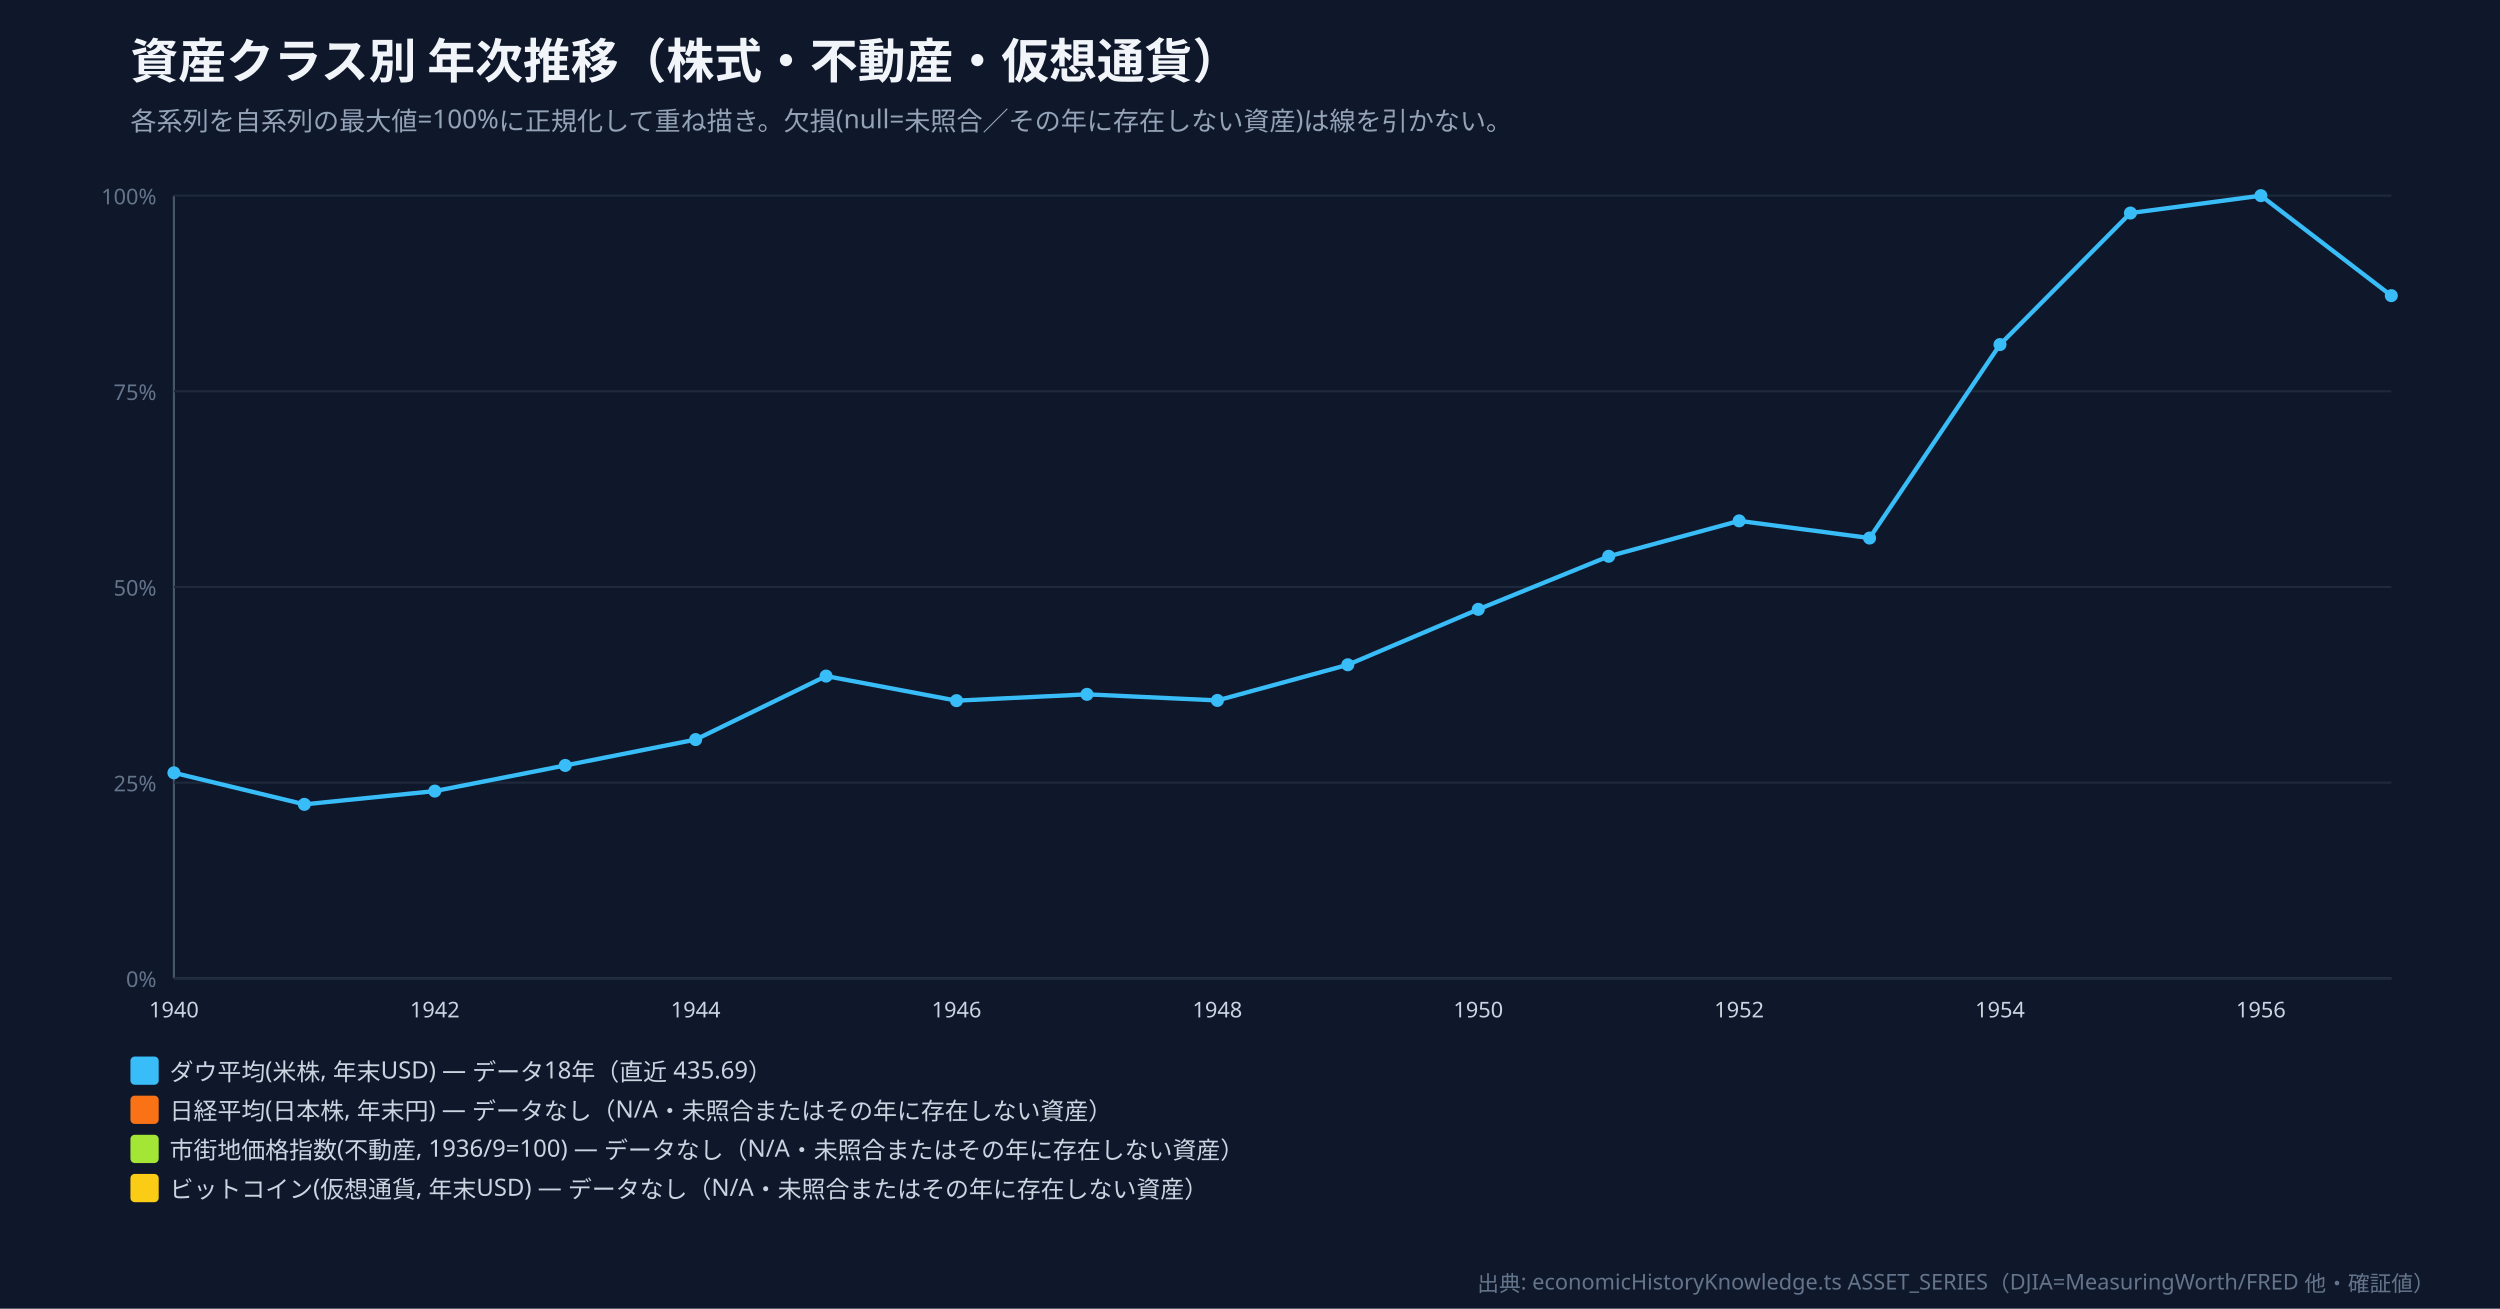
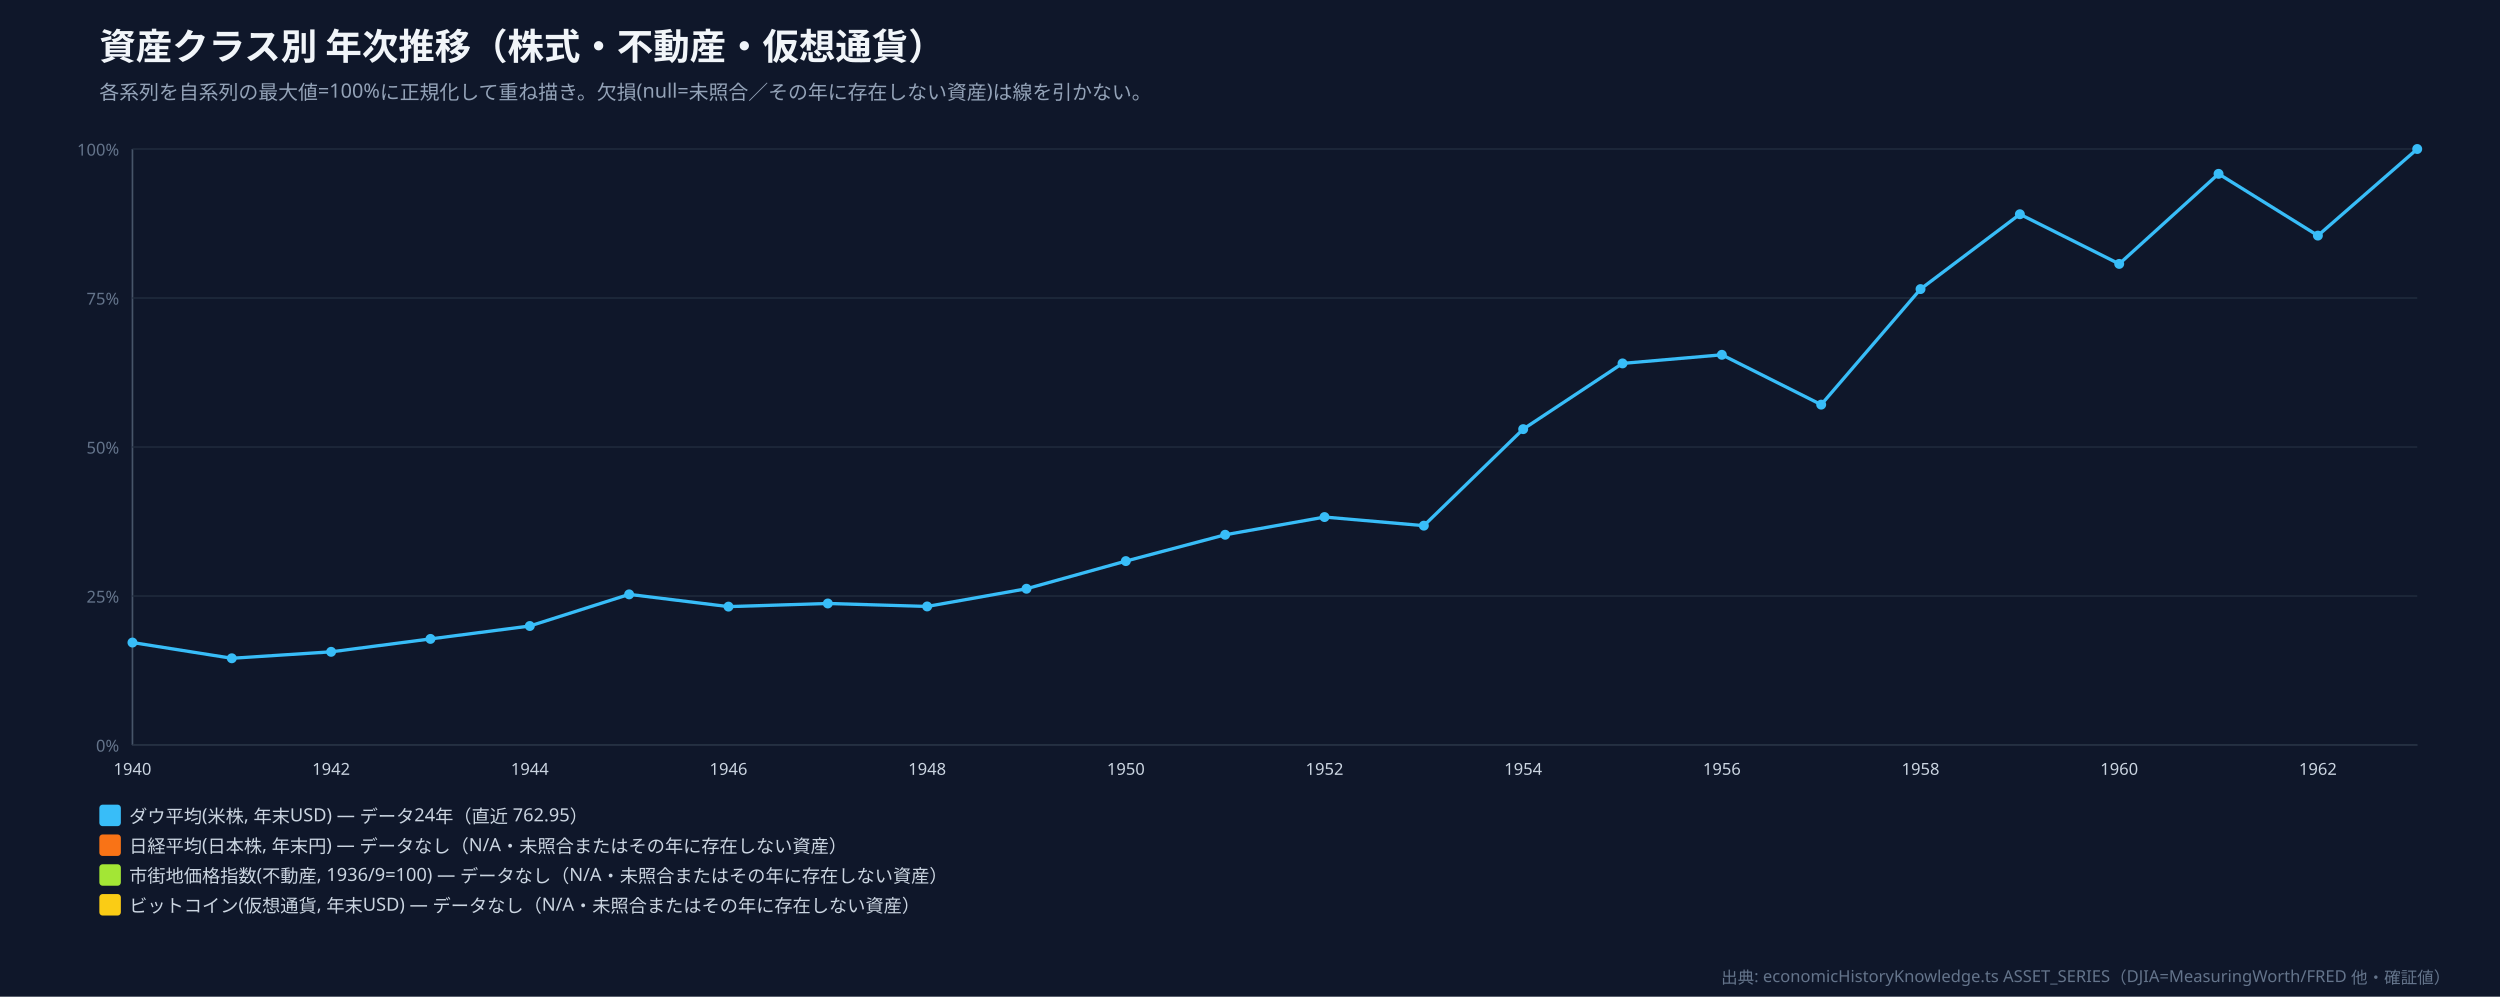
- <svg xmlns="http://www.w3.org/2000/svg" width="1150" height="602" viewBox="0 0 1150 602" font-family="'Hiragino Sans','Noto Sans JP',sans-serif">
-   <rect width="1150" height="602" fill="#0f172a" />
+ <svg xmlns="http://www.w3.org/2000/svg" width="1510" height="602" viewBox="0 0 1510 602" font-family="'Hiragino Sans','Noto Sans JP',sans-serif">
+   <rect width="1510" height="602" fill="#0f172a" />
  <text x="60" y="36" fill="#f1f5f9" font-size="22" font-weight="700">資産クラス別 年次推移（株式・不動産・仮想通貨）</text>
  <text x="60" y="60" fill="#94a3b8" font-size="12">各系列を自系列の最大値=100%に正規化して重ね描き。欠損(null=未照合／その年に存在しない資産)は線を引かない。</text>
  <line x1="80" y1="90" x2="80" y2="450" stroke="#475569" />
-   <line x1="80" y1="450" x2="1100" y2="450" stroke="#475569" />
-   <line x1="80" y1="450" x2="1100" y2="450" stroke="#1e293b" />
+   <line x1="80" y1="450" x2="1460" y2="450" stroke="#475569" />
+   <line x1="80" y1="450" x2="1460" y2="450" stroke="#1e293b" />
  <text x="72" y="454" fill="#64748b" font-size="10" text-anchor="end">0%</text>
-   <line x1="80" y1="360" x2="1100" y2="360" stroke="#1e293b" />
+   <line x1="80" y1="360" x2="1460" y2="360" stroke="#1e293b" />
  <text x="72" y="364" fill="#64748b" font-size="10" text-anchor="end">25%</text>
-   <line x1="80" y1="270" x2="1100" y2="270" stroke="#1e293b" />
+   <line x1="80" y1="270" x2="1460" y2="270" stroke="#1e293b" />
  <text x="72" y="274" fill="#64748b" font-size="10" text-anchor="end">50%</text>
-   <line x1="80" y1="180" x2="1100" y2="180" stroke="#1e293b" />
+   <line x1="80" y1="180" x2="1460" y2="180" stroke="#1e293b" />
  <text x="72" y="184" fill="#64748b" font-size="10" text-anchor="end">75%</text>
-   <line x1="80" y1="90" x2="1100" y2="90" stroke="#1e293b" />
+   <line x1="80" y1="90" x2="1460" y2="90" stroke="#1e293b" />
  <text x="72" y="94" fill="#64748b" font-size="10" text-anchor="end">100%</text>
  <text x="80" y="468" fill="#cbd5e1" font-size="10" text-anchor="middle">1940</text>
  <text x="200" y="468" fill="#cbd5e1" font-size="10" text-anchor="middle">1942</text>
  <text x="320" y="468" fill="#cbd5e1" font-size="10" text-anchor="middle">1944</text>
  <text x="440" y="468" fill="#cbd5e1" font-size="10" text-anchor="middle">1946</text>
  <text x="560" y="468" fill="#cbd5e1" font-size="10" text-anchor="middle">1948</text>
  <text x="680" y="468" fill="#cbd5e1" font-size="10" text-anchor="middle">1950</text>
  <text x="800" y="468" fill="#cbd5e1" font-size="10" text-anchor="middle">1952</text>
  <text x="920" y="468" fill="#cbd5e1" font-size="10" text-anchor="middle">1954</text>
  <text x="1040" y="468" fill="#cbd5e1" font-size="10" text-anchor="middle">1956</text>
-   <circle cx="80" cy="355.5" r="3" fill="#38bdf8" />
-   <circle cx="140" cy="370.0" r="3" fill="#38bdf8" />
-   <circle cx="200" cy="363.9" r="3" fill="#38bdf8" />
-   <circle cx="260" cy="352.1" r="3" fill="#38bdf8" />
-   <circle cx="320" cy="340.2" r="3" fill="#38bdf8" />
-   <circle cx="380" cy="311.0" r="3" fill="#38bdf8" />
-   <circle cx="440" cy="322.3" r="3" fill="#38bdf8" />
-   <circle cx="500" cy="319.4" r="3" fill="#38bdf8" />
-   <circle cx="560" cy="322.2" r="3" fill="#38bdf8" />
-   <circle cx="620" cy="305.8" r="3" fill="#38bdf8" />
-   <circle cx="680" cy="280.3" r="3" fill="#38bdf8" />
-   <circle cx="740" cy="255.9" r="3" fill="#38bdf8" />
-   <circle cx="800" cy="239.6" r="3" fill="#38bdf8" />
-   <circle cx="860" cy="247.5" r="3" fill="#38bdf8" />
-   <circle cx="920" cy="158.5" r="3" fill="#38bdf8" />
-   <circle cx="980" cy="98.0" r="3" fill="#38bdf8" />
-   <circle cx="1040" cy="90.0" r="3" fill="#38bdf8" />
-   <circle cx="1100" cy="136.0" r="3" fill="#38bdf8" />
-   <path d="M80,355.5 L140,370.0 L200,363.9 L260,352.1 L320,340.2 L380,311.0 L440,322.3 L500,319.4 L560,322.2 L620,305.8 L680,280.3 L740,255.9 L800,239.6 L860,247.5 L920,158.5 L980,98.0 L1040,90.0 L1100,136.0" fill="none" stroke="#38bdf8" stroke-width="2" />
+   <text x="1160" y="468" fill="#cbd5e1" font-size="10" text-anchor="middle">1958</text>
+   <text x="1280" y="468" fill="#cbd5e1" font-size="10" text-anchor="middle">1960</text>
+   <text x="1400" y="468" fill="#cbd5e1" font-size="10" text-anchor="middle">1962</text>
+   <circle cx="80" cy="388.1" r="3" fill="#38bdf8" />
+   <circle cx="140" cy="397.6" r="3" fill="#38bdf8" />
+   <circle cx="200" cy="393.7" r="3" fill="#38bdf8" />
+   <circle cx="260" cy="385.9" r="3" fill="#38bdf8" />
+   <circle cx="320" cy="378.1" r="3" fill="#38bdf8" />
+   <circle cx="380" cy="359.0" r="3" fill="#38bdf8" />
+   <circle cx="440" cy="366.4" r="3" fill="#38bdf8" />
+   <circle cx="500" cy="364.5" r="3" fill="#38bdf8" />
+   <circle cx="560" cy="366.3" r="3" fill="#38bdf8" />
+   <circle cx="620" cy="355.6" r="3" fill="#38bdf8" />
+   <circle cx="680" cy="338.9" r="3" fill="#38bdf8" />
+   <circle cx="740" cy="323.0" r="3" fill="#38bdf8" />
+   <circle cx="800" cy="312.3" r="3" fill="#38bdf8" />
+   <circle cx="860" cy="317.5" r="3" fill="#38bdf8" />
+   <circle cx="920" cy="259.2" r="3" fill="#38bdf8" />
+   <circle cx="980" cy="219.5" r="3" fill="#38bdf8" />
+   <circle cx="1040" cy="214.3" r="3" fill="#38bdf8" />
+   <circle cx="1100" cy="244.4" r="3" fill="#38bdf8" />
+   <circle cx="1160" cy="174.6" r="3" fill="#38bdf8" />
+   <circle cx="1220" cy="129.4" r="3" fill="#38bdf8" />
+   <circle cx="1280" cy="159.4" r="3" fill="#38bdf8" />
+   <circle cx="1340" cy="105.0" r="3" fill="#38bdf8" />
+   <circle cx="1400" cy="142.3" r="3" fill="#38bdf8" />
+   <circle cx="1460" cy="90.0" r="3" fill="#38bdf8" />
+   <path d="M80,388.1 L140,397.6 L200,393.7 L260,385.9 L320,378.1 L380,359.0 L440,366.4 L500,364.5 L560,366.3 L620,355.6 L680,338.9 L740,323.0 L800,312.3 L860,317.5 L920,259.2 L980,219.5 L1040,214.3 L1100,244.4 L1160,174.6 L1220,129.4 L1280,159.4 L1340,105.0 L1400,142.3 L1460,90.0" fill="none" stroke="#38bdf8" stroke-width="2" />
  <rect x="60" y="486" width="13" height="13" rx="2" fill="#38bdf8" />
-   <text x="78" y="497" fill="#cbd5e1" font-size="11">ダウ平均(米株, 年末USD) — データ18年（直近 435.69）</text>
+   <text x="78" y="497" fill="#cbd5e1" font-size="11">ダウ平均(米株, 年末USD) — データ24年（直近 762.95）</text>
  <rect x="60" y="504" width="13" height="13" rx="2" fill="#f97316" />
  <text x="78" y="515" fill="#cbd5e1" font-size="11">日経平均(日本株, 年末円) — データなし（N/A・未照合またはその年に存在しない資産）</text>
  <rect x="60" y="522" width="13" height="13" rx="2" fill="#a3e635" />
  <text x="78" y="533" fill="#cbd5e1" font-size="11">市街地価格指数(不動産, 1936/9=100) — データなし（N/A・未照合またはその年に存在しない資産）</text>
  <rect x="60" y="540" width="13" height="13" rx="2" fill="#facc15" />
  <text x="78" y="551" fill="#cbd5e1" font-size="11">ビットコイン(仮想通貨, 年末USD) — データなし（N/A・未照合またはその年に存在しない資産）</text>
-   <text x="1120" y="594" fill="#64748b" font-size="10" text-anchor="end">出典: economicHistoryKnowledge.ts ASSET_SERIES（DJIA=MeasuringWorth/FRED 他・確証値）</text>
+   <text x="1480" y="594" fill="#64748b" font-size="10" text-anchor="end">出典: economicHistoryKnowledge.ts ASSET_SERIES（DJIA=MeasuringWorth/FRED 他・確証値）</text>
</svg>
